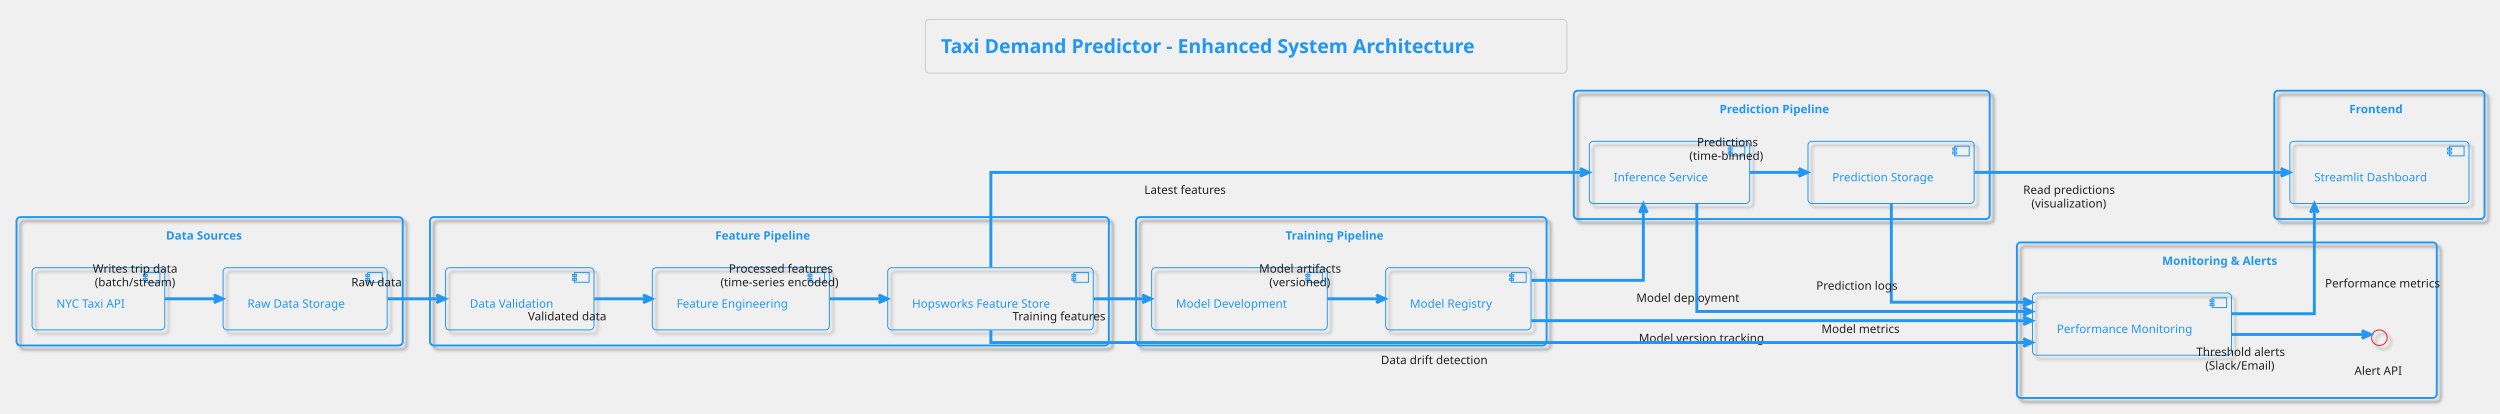
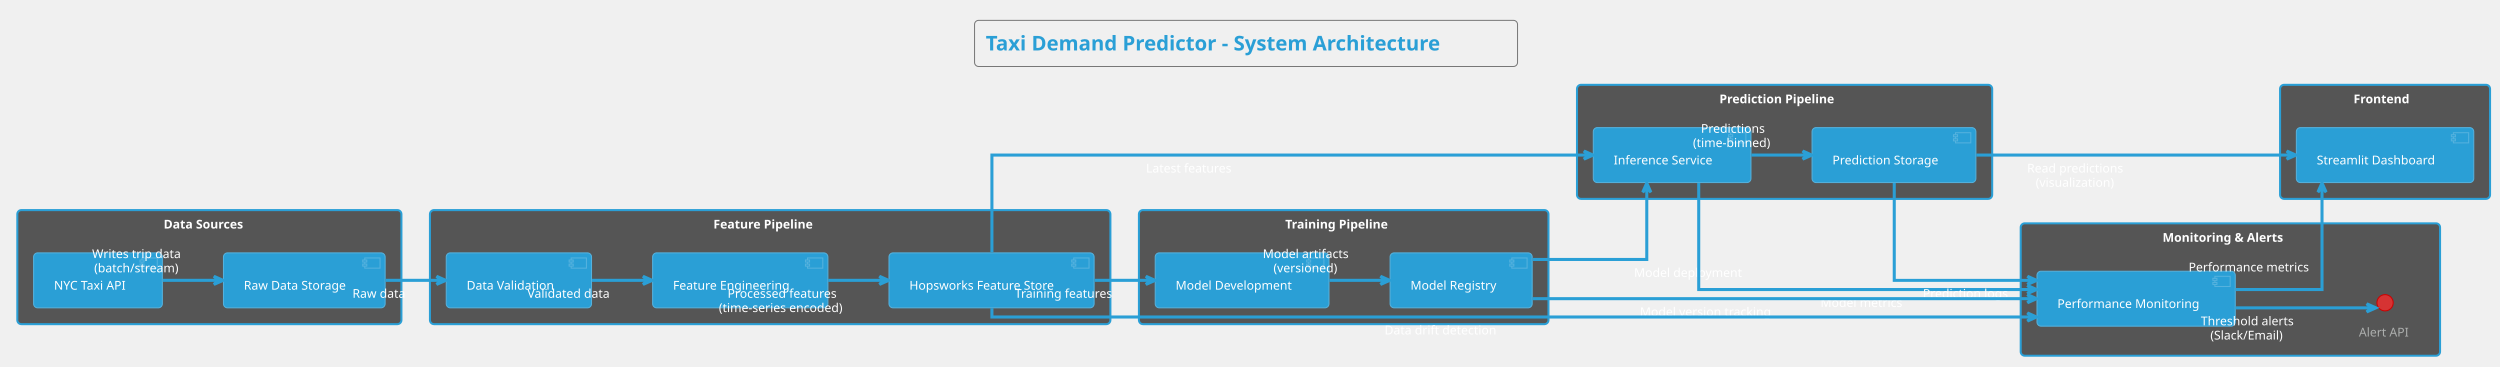
- <svg xmlns="http://www.w3.org/2000/svg" contentStyleType="text/css" data-diagram-type="DESCRIPTION" height="443.75px" preserveAspectRatio="none" style="width:2678px;height:443px;background:#FFFFFF;" version="1.1" viewBox="0 0 2678 443" width="2678.125px" zoomAndPan="magnify">
-   <defs>
-     <filter height="300%" id="fmwe0v3nsfdq9" width="300%" x="-1" y="-1">
-       <feGaussianBlur result="blurOut" stdDeviation="2.083" />
-       <feColorMatrix in="blurOut" result="blurOut2" type="matrix" values="0 0 0 0 0 0 0 0 0 0 0 0 0 0 0 0 0 0 .4 0" />
-       <feOffset dx="4.167" dy="4.167" in="blurOut2" result="blurOut3" />
-       <feBlend in="SourceGraphic" in2="blurOut3" mode="normal" />
-     </filter>
-   </defs>
+ <svg xmlns="http://www.w3.org/2000/svg" contentStyleType="text/css" data-diagram-type="DESCRIPTION" height="375px" preserveAspectRatio="none" style="width:2557px;height:375px;background:#FFFFFF;" version="1.1" viewBox="0 0 2557 375" width="2557.292px" zoomAndPan="magnify">
+   <defs />
  <g>
-     <rect fill="#FFFFFF" fill-opacity="0" height="57.585" id="_title" rx="4.167" ry="4.167" style="stroke:#CCCCCC;stroke-width:1.042;" width="687.213" x="991.263" y="20.833" />
-     <text fill="#2196F3" font-family="Verdana" font-size="20.833" font-weight="bold" lengthAdjust="spacing" textLength="653.88" x="1007.93" y="56.838">Taxi Demand Predictor - Enhanced System Architecture</text>
+     <rect fill="#FFFFFF" fill-opacity="0" height="47.168" id="_title" rx="4.167" ry="4.167" style="stroke:#777777;stroke-width:1.042;" width="555.367" x="996.77" y="20.833" />
+     <text fill="#2A9FD6" font-family="Verdana" font-size="20.833" font-weight="bold" lengthAdjust="spacing" textLength="532.45" x="1008.228" y="51.63">Taxi Demand Predictor - System Architecture</text>
    <g id="cluster_Data Sources">
-       <rect fill="#FFFFFF" fill-opacity="0" filter="url(#fmwe0v3nsfdq9)" height="137.5" rx="4.167" ry="4.167" style="stroke:#2196F3;stroke-width:2.083;" width="413.708" x="17.708" y="232.585" />
-       <text fill="#2196F3" font-family="Verdana" font-size="12.5" font-weight="bold" lengthAdjust="spacing" textLength="93.555" x="177.785" y="256.687">Data Sources</text>
+       <rect fill="#555555" height="116.667" rx="4.167" ry="4.167" style="stroke:#2A9FD6;stroke-width:2.083;" width="392.875" x="17.708" y="214.876" />
+       <text fill="#FFFFFF" font-family="Verdana" font-size="12.5" font-weight="bold" lengthAdjust="spacing" textLength="93.555" x="167.369" y="233.771">Data Sources</text>
    </g>
    <g id="cluster_Feature Pipeline">
-       <rect fill="#FFFFFF" fill-opacity="0" filter="url(#fmwe0v3nsfdq9)" height="137.5" rx="4.167" ry="4.167" style="stroke:#2196F3;stroke-width:2.083;" width="727.219" x="460.583" y="232.585" />
-       <text fill="#2196F3" font-family="Verdana" font-size="12.5" font-weight="bold" lengthAdjust="spacing" textLength="116.138" x="766.124" y="256.687">Feature Pipeline</text>
+       <rect fill="#555555" height="116.667" rx="4.167" ry="4.167" style="stroke:#2A9FD6;stroke-width:2.083;" width="695.969" x="439.75" y="214.876" />
+       <text fill="#FFFFFF" font-family="Verdana" font-size="12.5" font-weight="bold" lengthAdjust="spacing" textLength="116.138" x="729.665" y="233.771">Feature Pipeline</text>
    </g>
    <g id="cluster_Training Pipeline">
-       <rect fill="#FFFFFF" fill-opacity="0" filter="url(#fmwe0v3nsfdq9)" height="137.5" rx="4.167" ry="4.167" style="stroke:#2196F3;stroke-width:2.083;" width="439.729" x="1216.969" y="232.585" />
-       <text fill="#2196F3" font-family="Verdana" font-size="12.5" font-weight="bold" lengthAdjust="spacing" textLength="119.611" x="1377.028" y="256.687">Training Pipeline</text>
+       <rect fill="#555555" height="116.667" rx="4.167" ry="4.167" style="stroke:#2A9FD6;stroke-width:2.083;" width="418.896" x="1164.885" y="214.876" />
+       <text fill="#FFFFFF" font-family="Verdana" font-size="12.5" font-weight="bold" lengthAdjust="spacing" textLength="119.611" x="1314.528" y="233.771">Training Pipeline</text>
    </g>
    <g id="cluster_Prediction Pipeline">
-       <rect fill="#FFFFFF" fill-opacity="0" filter="url(#fmwe0v3nsfdq9)" height="137.5" rx="4.167" ry="4.167" style="stroke:#2196F3;stroke-width:2.083;" width="445.49" x="1685.865" y="97.168" />
-       <text fill="#2196F3" font-family="Verdana" font-size="12.5" font-weight="bold" lengthAdjust="spacing" textLength="133.362" x="1841.928" y="121.271">Prediction Pipeline</text>
+       <rect fill="#555555" height="116.667" rx="4.167" ry="4.167" style="stroke:#2A9FD6;stroke-width:2.083;" width="424.656" x="1612.948" y="86.751" />
+       <text fill="#FFFFFF" font-family="Verdana" font-size="12.5" font-weight="bold" lengthAdjust="spacing" textLength="133.362" x="1758.595" y="105.646">Prediction Pipeline</text>
    </g>
    <g id="cluster_Monitoring &amp; Alerts">
-       <rect fill="#FFFFFF" fill-opacity="0" filter="url(#fmwe0v3nsfdq9)" height="166.667" rx="4.167" ry="4.167" style="stroke:#2196F3;stroke-width:2.083;" width="449.75" x="2160.521" y="259.668" />
-       <text fill="#2196F3" font-family="Verdana" font-size="12.5" font-weight="bold" lengthAdjust="spacing" textLength="138.69" x="2316.051" y="283.771">Monitoring &amp; Alerts</text>
+       <rect fill="#555555" height="135.417" rx="4.167" ry="4.167" style="stroke:#2A9FD6;stroke-width:2.083;" width="428.917" x="2066.771" y="228.418" />
+       <text fill="#FFFFFF" font-family="Verdana" font-size="12.5" font-weight="bold" lengthAdjust="spacing" textLength="138.69" x="2211.884" y="247.312">Monitoring &amp; Alerts</text>
    </g>
    <g id="cluster_Frontend">
-       <rect fill="#FFFFFF" fill-opacity="0" filter="url(#fmwe0v3nsfdq9)" height="137.5" rx="4.167" ry="4.167" style="stroke:#2196F3;stroke-width:2.083;" width="225.188" x="2436.219" y="97.168" />
-       <text fill="#2196F3" font-family="Verdana" font-size="12.5" font-weight="bold" lengthAdjust="spacing" textLength="64.49" x="2516.568" y="121.271">Frontend</text>
+       <rect fill="#555555" height="116.667" rx="4.167" ry="4.167" style="stroke:#2A9FD6;stroke-width:2.083;" width="214.771" x="2332.052" y="86.751" />
+       <text fill="#FFFFFF" font-family="Verdana" font-size="12.5" font-weight="bold" lengthAdjust="spacing" textLength="64.49" x="2407.193" y="105.646">Frontend</text>
    </g>
    <g id="elem_taxi_api">
-       <rect fill="#FFFFFF" fill-opacity="0" filter="url(#fmwe0v3nsfdq9)" height="66.634" rx="4.167" ry="4.167" style="stroke:#2196F3;stroke-width:1.042;" width="142.102" x="34.375" y="286.772" />
-       <rect fill="#FFFFFF" fill-opacity="0" height="10.417" style="stroke:#2196F3;stroke-width:1.042;" width="15.625" x="155.644" y="291.981" />
-       <rect fill="#FFFFFF" fill-opacity="0" height="2.083" style="stroke:#2196F3;stroke-width:1.042;" width="4.167" x="153.56" y="294.064" />
-       <rect fill="#FFFFFF" fill-opacity="0" height="2.083" style="stroke:#2196F3;stroke-width:1.042;" width="4.167" x="153.56" y="298.231" />
-       <text fill="#2196F3" font-family="Verdana" font-size="12.5" lengthAdjust="spacing" textLength="79.602" x="60.417" y="329.625">NYC Taxi API</text>
+       <rect fill="#2A9FD6" height="56.217" rx="4.167" ry="4.167" style="stroke:#55B2DE;stroke-width:1.042;" width="131.685" x="34.375" y="258.647" />
+       <rect fill="#2A9FD6" height="10.417" style="stroke:#55B2DE;stroke-width:1.042;" width="15.625" x="145.227" y="263.856" />
+       <rect fill="#2A9FD6" height="2.083" style="stroke:#55B2DE;stroke-width:1.042;" width="4.167" x="143.144" y="265.939" />
+       <rect fill="#2A9FD6" height="2.083" style="stroke:#55B2DE;stroke-width:1.042;" width="4.167" x="143.144" y="270.106" />
+       <text fill="#FFFFFF" font-family="Verdana" font-size="12.5" lengthAdjust="spacing" textLength="79.602" x="55.208" y="296.292">NYC Taxi API</text>
    </g>
    <g id="elem_raw_storage">
-       <rect fill="#FFFFFF" fill-opacity="0" filter="url(#fmwe0v3nsfdq9)" height="66.634" rx="4.167" ry="4.167" style="stroke:#2196F3;stroke-width:1.042;" width="175.769" x="238.979" y="286.772" />
-       <rect fill="#FFFFFF" fill-opacity="0" height="10.417" style="stroke:#2196F3;stroke-width:1.042;" width="15.625" x="393.915" y="291.981" />
-       <rect fill="#FFFFFF" fill-opacity="0" height="2.083" style="stroke:#2196F3;stroke-width:1.042;" width="4.167" x="391.832" y="294.064" />
-       <rect fill="#FFFFFF" fill-opacity="0" height="2.083" style="stroke:#2196F3;stroke-width:1.042;" width="4.167" x="391.832" y="298.231" />
-       <text fill="#2196F3" font-family="Verdana" font-size="12.5" lengthAdjust="spacing" textLength="113.269" x="265.021" y="329.625">Raw Data Storage</text>
+       <rect fill="#2A9FD6" height="56.217" rx="4.167" ry="4.167" style="stroke:#55B2DE;stroke-width:1.042;" width="165.352" x="228.562" y="258.647" />
+       <rect fill="#2A9FD6" height="10.417" style="stroke:#55B2DE;stroke-width:1.042;" width="15.625" x="373.082" y="263.856" />
+       <rect fill="#2A9FD6" height="2.083" style="stroke:#55B2DE;stroke-width:1.042;" width="4.167" x="370.998" y="265.939" />
+       <rect fill="#2A9FD6" height="2.083" style="stroke:#55B2DE;stroke-width:1.042;" width="4.167" x="370.998" y="270.106" />
+       <text fill="#FFFFFF" font-family="Verdana" font-size="12.5" lengthAdjust="spacing" textLength="113.269" x="249.396" y="296.292">Raw Data Storage</text>
    </g>
    <g id="elem_validation">
-       <rect fill="#FFFFFF" fill-opacity="0" filter="url(#fmwe0v3nsfdq9)" height="66.634" rx="4.167" ry="4.167" style="stroke:#2196F3;stroke-width:1.042;" width="159.015" x="477.25" y="286.772" />
-       <rect fill="#FFFFFF" fill-opacity="0" height="10.417" style="stroke:#2196F3;stroke-width:1.042;" width="15.625" x="615.432" y="291.981" />
-       <rect fill="#FFFFFF" fill-opacity="0" height="2.083" style="stroke:#2196F3;stroke-width:1.042;" width="4.167" x="613.348" y="294.064" />
-       <rect fill="#FFFFFF" fill-opacity="0" height="2.083" style="stroke:#2196F3;stroke-width:1.042;" width="4.167" x="613.348" y="298.231" />
-       <text fill="#2196F3" font-family="Verdana" font-size="12.5" lengthAdjust="spacing" textLength="96.515" x="503.292" y="329.625">Data Validation</text>
+       <rect fill="#2A9FD6" height="56.217" rx="4.167" ry="4.167" style="stroke:#55B2DE;stroke-width:1.042;" width="148.598" x="456.417" y="258.647" />
+       <rect fill="#2A9FD6" height="10.417" style="stroke:#55B2DE;stroke-width:1.042;" width="15.625" x="584.182" y="263.856" />
+       <rect fill="#2A9FD6" height="2.083" style="stroke:#55B2DE;stroke-width:1.042;" width="4.167" x="582.098" y="265.939" />
+       <rect fill="#2A9FD6" height="2.083" style="stroke:#55B2DE;stroke-width:1.042;" width="4.167" x="582.098" y="270.106" />
+       <text fill="#FFFFFF" font-family="Verdana" font-size="12.5" lengthAdjust="spacing" textLength="96.515" x="477.25" y="296.292">Data Validation</text>
    </g>
    <g id="elem_feature_eng">
-       <rect fill="#FFFFFF" fill-opacity="0" filter="url(#fmwe0v3nsfdq9)" height="66.634" rx="4.167" ry="4.167" style="stroke:#2196F3;stroke-width:1.042;" width="189.667" x="698.76" y="286.772" />
-       <rect fill="#FFFFFF" fill-opacity="0" height="10.417" style="stroke:#2196F3;stroke-width:1.042;" width="15.625" x="867.594" y="291.981" />
-       <rect fill="#FFFFFF" fill-opacity="0" height="2.083" style="stroke:#2196F3;stroke-width:1.042;" width="4.167" x="865.51" y="294.064" />
-       <rect fill="#FFFFFF" fill-opacity="0" height="2.083" style="stroke:#2196F3;stroke-width:1.042;" width="4.167" x="865.51" y="298.231" />
-       <text fill="#2196F3" font-family="Verdana" font-size="12.5" lengthAdjust="spacing" textLength="127.167" x="724.802" y="329.625">Feature Engineering</text>
+       <rect fill="#2A9FD6" height="56.217" rx="4.167" ry="4.167" style="stroke:#55B2DE;stroke-width:1.042;" width="179.25" x="667.51" y="258.647" />
+       <rect fill="#2A9FD6" height="10.417" style="stroke:#55B2DE;stroke-width:1.042;" width="15.625" x="825.927" y="263.856" />
+       <rect fill="#2A9FD6" height="2.083" style="stroke:#55B2DE;stroke-width:1.042;" width="4.167" x="823.844" y="265.939" />
+       <rect fill="#2A9FD6" height="2.083" style="stroke:#55B2DE;stroke-width:1.042;" width="4.167" x="823.844" y="270.106" />
+       <text fill="#FFFFFF" font-family="Verdana" font-size="12.5" lengthAdjust="spacing" textLength="127.167" x="688.344" y="296.292">Feature Engineering</text>
    </g>
    <g id="elem_feature_store">
-       <rect fill="#FFFFFF" fill-opacity="0" filter="url(#fmwe0v3nsfdq9)" height="66.634" rx="4.167" ry="4.167" style="stroke:#2196F3;stroke-width:1.042;" width="220.209" x="950.927" y="286.772" />
-       <rect fill="#FFFFFF" fill-opacity="0" height="10.417" style="stroke:#2196F3;stroke-width:1.042;" width="15.625" x="1150.303" y="291.981" />
-       <rect fill="#FFFFFF" fill-opacity="0" height="2.083" style="stroke:#2196F3;stroke-width:1.042;" width="4.167" x="1148.219" y="294.064" />
-       <rect fill="#FFFFFF" fill-opacity="0" height="2.083" style="stroke:#2196F3;stroke-width:1.042;" width="4.167" x="1148.219" y="298.231" />
-       <text fill="#2196F3" font-family="Verdana" font-size="12.5" lengthAdjust="spacing" textLength="157.709" x="976.969" y="329.625">Hopsworks Feature Store</text>
+       <rect fill="#2A9FD6" height="56.217" rx="4.167" ry="4.167" style="stroke:#55B2DE;stroke-width:1.042;" width="209.792" x="909.26" y="258.647" />
+       <rect fill="#2A9FD6" height="10.417" style="stroke:#55B2DE;stroke-width:1.042;" width="15.625" x="1098.219" y="263.856" />
+       <rect fill="#2A9FD6" height="2.083" style="stroke:#55B2DE;stroke-width:1.042;" width="4.167" x="1096.136" y="265.939" />
+       <rect fill="#2A9FD6" height="2.083" style="stroke:#55B2DE;stroke-width:1.042;" width="4.167" x="1096.136" y="270.106" />
+       <text fill="#FFFFFF" font-family="Verdana" font-size="12.5" lengthAdjust="spacing" textLength="157.709" x="930.094" y="296.292">Hopsworks Feature Store</text>
    </g>
    <g id="elem_model_dev">
-       <rect fill="#FFFFFF" fill-opacity="0" filter="url(#fmwe0v3nsfdq9)" height="66.634" rx="4.167" ry="4.167" style="stroke:#2196F3;stroke-width:1.042;" width="188.153" x="1233.635" y="286.772" />
-       <rect fill="#FFFFFF" fill-opacity="0" height="10.417" style="stroke:#2196F3;stroke-width:1.042;" width="15.625" x="1400.955" y="291.981" />
-       <rect fill="#FFFFFF" fill-opacity="0" height="2.083" style="stroke:#2196F3;stroke-width:1.042;" width="4.167" x="1398.872" y="294.064" />
-       <rect fill="#FFFFFF" fill-opacity="0" height="2.083" style="stroke:#2196F3;stroke-width:1.042;" width="4.167" x="1398.872" y="298.231" />
-       <text fill="#2196F3" font-family="Verdana" font-size="12.5" lengthAdjust="spacing" textLength="125.653" x="1259.677" y="329.625">Model Development</text>
+       <rect fill="#2A9FD6" height="56.217" rx="4.167" ry="4.167" style="stroke:#55B2DE;stroke-width:1.042;" width="177.736" x="1181.552" y="258.647" />
+       <rect fill="#2A9FD6" height="10.417" style="stroke:#55B2DE;stroke-width:1.042;" width="15.625" x="1338.455" y="263.856" />
+       <rect fill="#2A9FD6" height="2.083" style="stroke:#55B2DE;stroke-width:1.042;" width="4.167" x="1336.372" y="265.939" />
+       <rect fill="#2A9FD6" height="2.083" style="stroke:#55B2DE;stroke-width:1.042;" width="4.167" x="1336.372" y="270.106" />
+       <text fill="#FFFFFF" font-family="Verdana" font-size="12.5" lengthAdjust="spacing" textLength="125.653" x="1202.385" y="296.292">Model Development</text>
    </g>
    <g id="elem_model_registry">
-       <rect fill="#FFFFFF" fill-opacity="0" filter="url(#fmwe0v3nsfdq9)" height="66.634" rx="4.167" ry="4.167" style="stroke:#2196F3;stroke-width:1.042;" width="155.737" x="1484.292" y="286.772" />
-       <rect fill="#FFFFFF" fill-opacity="0" height="10.417" style="stroke:#2196F3;stroke-width:1.042;" width="15.625" x="1619.196" y="291.981" />
-       <rect fill="#FFFFFF" fill-opacity="0" height="2.083" style="stroke:#2196F3;stroke-width:1.042;" width="4.167" x="1617.112" y="294.064" />
-       <rect fill="#FFFFFF" fill-opacity="0" height="2.083" style="stroke:#2196F3;stroke-width:1.042;" width="4.167" x="1617.112" y="298.231" />
-       <text fill="#2196F3" font-family="Verdana" font-size="12.5" lengthAdjust="spacing" textLength="93.237" x="1510.333" y="329.625">Model Registry</text>
+       <rect fill="#2A9FD6" height="56.217" rx="4.167" ry="4.167" style="stroke:#55B2DE;stroke-width:1.042;" width="145.321" x="1421.792" y="258.647" />
+       <rect fill="#2A9FD6" height="10.417" style="stroke:#55B2DE;stroke-width:1.042;" width="15.625" x="1546.279" y="263.856" />
+       <rect fill="#2A9FD6" height="2.083" style="stroke:#55B2DE;stroke-width:1.042;" width="4.167" x="1544.196" y="265.939" />
+       <rect fill="#2A9FD6" height="2.083" style="stroke:#55B2DE;stroke-width:1.042;" width="4.167" x="1544.196" y="270.106" />
+       <text fill="#FFFFFF" font-family="Verdana" font-size="12.5" lengthAdjust="spacing" textLength="93.237" x="1442.625" y="296.292">Model Registry</text>
    </g>
    <g id="elem_inference">
-       <rect fill="#FFFFFF" fill-opacity="0" filter="url(#fmwe0v3nsfdq9)" height="66.634" rx="4.167" ry="4.167" style="stroke:#2196F3;stroke-width:1.042;" width="171.686" x="1702.531" y="151.356" />
-       <rect fill="#FFFFFF" fill-opacity="0" height="10.417" style="stroke:#2196F3;stroke-width:1.042;" width="15.625" x="1853.384" y="156.564" />
-       <rect fill="#FFFFFF" fill-opacity="0" height="2.083" style="stroke:#2196F3;stroke-width:1.042;" width="4.167" x="1851.3" y="158.647" />
-       <rect fill="#FFFFFF" fill-opacity="0" height="2.083" style="stroke:#2196F3;stroke-width:1.042;" width="4.167" x="1851.3" y="162.814" />
-       <text fill="#2196F3" font-family="Verdana" font-size="12.5" lengthAdjust="spacing" textLength="109.186" x="1728.573" y="194.208">Inference Service</text>
+       <rect fill="#2A9FD6" height="56.217" rx="4.167" ry="4.167" style="stroke:#55B2DE;stroke-width:1.042;" width="161.269" x="1629.615" y="130.522" />
+       <rect fill="#2A9FD6" height="10.417" style="stroke:#55B2DE;stroke-width:1.042;" width="15.625" x="1770.05" y="135.731" />
+       <rect fill="#2A9FD6" height="2.083" style="stroke:#55B2DE;stroke-width:1.042;" width="4.167" x="1767.967" y="137.814" />
+       <rect fill="#2A9FD6" height="2.083" style="stroke:#55B2DE;stroke-width:1.042;" width="4.167" x="1767.967" y="141.981" />
+       <text fill="#FFFFFF" font-family="Verdana" font-size="12.5" lengthAdjust="spacing" textLength="109.186" x="1650.448" y="168.167">Inference Service</text>
    </g>
    <g id="elem_pred_storage">
-       <rect fill="#FFFFFF" fill-opacity="0" filter="url(#fmwe0v3nsfdq9)" height="66.634" rx="4.167" ry="4.167" style="stroke:#2196F3;stroke-width:1.042;" width="177.972" x="1936.708" y="151.356" />
-       <rect fill="#FFFFFF" fill-opacity="0" height="10.417" style="stroke:#2196F3;stroke-width:1.042;" width="15.625" x="2093.847" y="156.564" />
-       <rect fill="#FFFFFF" fill-opacity="0" height="2.083" style="stroke:#2196F3;stroke-width:1.042;" width="4.167" x="2091.764" y="158.647" />
-       <rect fill="#FFFFFF" fill-opacity="0" height="2.083" style="stroke:#2196F3;stroke-width:1.042;" width="4.167" x="2091.764" y="162.814" />
-       <text fill="#2196F3" font-family="Verdana" font-size="12.5" lengthAdjust="spacing" textLength="115.472" x="1962.75" y="194.208">Prediction Storage</text>
+       <rect fill="#2A9FD6" height="56.217" rx="4.167" ry="4.167" style="stroke:#55B2DE;stroke-width:1.042;" width="167.556" x="1853.375" y="130.522" />
+       <rect fill="#2A9FD6" height="10.417" style="stroke:#55B2DE;stroke-width:1.042;" width="15.625" x="2000.097" y="135.731" />
+       <rect fill="#2A9FD6" height="2.083" style="stroke:#55B2DE;stroke-width:1.042;" width="4.167" x="1998.014" y="137.814" />
+       <rect fill="#2A9FD6" height="2.083" style="stroke:#55B2DE;stroke-width:1.042;" width="4.167" x="1998.014" y="141.981" />
+       <text fill="#FFFFFF" font-family="Verdana" font-size="12.5" lengthAdjust="spacing" textLength="115.472" x="1874.208" y="168.167">Prediction Storage</text>
    </g>
    <g id="elem_monitoring">
-       <rect fill="#FFFFFF" fill-opacity="0" filter="url(#fmwe0v3nsfdq9)" height="66.634" rx="4.167" ry="4.167" style="stroke:#2196F3;stroke-width:1.042;" width="213.196" x="2177.188" y="313.856" />
-       <rect fill="#FFFFFF" fill-opacity="0" height="10.417" style="stroke:#2196F3;stroke-width:1.042;" width="15.625" x="2369.55" y="319.064" />
-       <rect fill="#FFFFFF" fill-opacity="0" height="2.083" style="stroke:#2196F3;stroke-width:1.042;" width="4.167" x="2367.467" y="321.147" />
-       <rect fill="#FFFFFF" fill-opacity="0" height="2.083" style="stroke:#2196F3;stroke-width:1.042;" width="4.167" x="2367.467" y="325.314" />
-       <text fill="#2196F3" font-family="Verdana" font-size="12.5" lengthAdjust="spacing" textLength="150.696" x="2203.229" y="356.708">Performance Monitoring</text>
+       <rect fill="#2A9FD6" height="56.217" rx="4.167" ry="4.167" style="stroke:#55B2DE;stroke-width:1.042;" width="202.779" x="2083.438" y="277.397" />
+       <rect fill="#2A9FD6" height="10.417" style="stroke:#55B2DE;stroke-width:1.042;" width="15.625" x="2265.383" y="282.606" />
+       <rect fill="#2A9FD6" height="2.083" style="stroke:#55B2DE;stroke-width:1.042;" width="4.167" x="2263.3" y="284.689" />
+       <rect fill="#2A9FD6" height="2.083" style="stroke:#55B2DE;stroke-width:1.042;" width="4.167" x="2263.3" y="288.856" />
+       <text fill="#FFFFFF" font-family="Verdana" font-size="12.5" lengthAdjust="spacing" textLength="150.696" x="2104.271" y="315.042">Performance Monitoring</text>
    </g>
    <g id="elem_alert_api">
-       <ellipse cx="2548.812" cy="361.751" fill="#FFFFFF" fill-opacity="0" filter="url(#fmwe0v3nsfdq9)" rx="8.333" ry="8.333" style="stroke:#E51C23;stroke-width:1.042;" />
-       <text fill="#222222" font-family="Verdana" font-size="12.5" lengthAdjust="spacing" textLength="53.503" x="2522.061" y="401.479">Alert API</text>
+       <ellipse cx="2439.438" cy="309.668" fill="#D63333" rx="8.333" ry="8.333" style="stroke:#CC0000;stroke-width:1.042;" />
+       <text fill="#ADAFAE" font-family="Verdana" font-size="12.5" lengthAdjust="spacing" textLength="53.503" x="2412.686" y="344.187">Alert API</text>
    </g>
    <g id="elem_dashboard">
-       <rect fill="#FFFFFF" fill-opacity="0" filter="url(#fmwe0v3nsfdq9)" height="66.634" rx="4.167" ry="4.167" style="stroke:#2196F3;stroke-width:1.042;" width="191.858" x="2452.885" y="151.356" />
-       <rect fill="#FFFFFF" fill-opacity="0" height="10.417" style="stroke:#2196F3;stroke-width:1.042;" width="15.625" x="2623.91" y="156.564" />
-       <rect fill="#FFFFFF" fill-opacity="0" height="2.083" style="stroke:#2196F3;stroke-width:1.042;" width="4.167" x="2621.827" y="158.647" />
-       <rect fill="#FFFFFF" fill-opacity="0" height="2.083" style="stroke:#2196F3;stroke-width:1.042;" width="4.167" x="2621.827" y="162.814" />
-       <text fill="#2196F3" font-family="Verdana" font-size="12.5" lengthAdjust="spacing" textLength="129.358" x="2478.927" y="194.208">Streamlit Dashboard</text>
+       <rect fill="#2A9FD6" height="56.217" rx="4.167" ry="4.167" style="stroke:#55B2DE;stroke-width:1.042;" width="181.441" x="2348.719" y="130.522" />
+       <rect fill="#2A9FD6" height="10.417" style="stroke:#55B2DE;stroke-width:1.042;" width="15.625" x="2509.327" y="135.731" />
+       <rect fill="#2A9FD6" height="2.083" style="stroke:#55B2DE;stroke-width:1.042;" width="4.167" x="2507.243" y="137.814" />
+       <rect fill="#2A9FD6" height="2.083" style="stroke:#55B2DE;stroke-width:1.042;" width="4.167" x="2507.243" y="141.981" />
+       <text fill="#FFFFFF" font-family="Verdana" font-size="12.5" lengthAdjust="spacing" textLength="129.358" x="2369.552" y="168.167">Streamlit Dashboard</text>
    </g>
    <g id="link_taxi_api_raw_storage">
-       <path d="M176.708,320.085 C196.427,320.085 211.823,320.085 232.385,320.085 " fill="#FFFFFF" fill-opacity="0" id="taxi_api-to-raw_storage" style="stroke:#2196F3;stroke-width:3.125;" />
-       <polygon fill="#2196F3" points="238.635,320.085,229.26,315.918,233.427,320.085,229.26,324.251,238.635,320.085" style="stroke:#2196F3;stroke-width:3.125;" />
-       <text fill="#222222" font-family="Verdana" font-size="12.5" lengthAdjust="spacing" textLength="97.626" x="99.344" y="292.104">Writes trip data</text>
-       <text fill="#222222" font-family="Verdana" font-size="12.5" lengthAdjust="spacing" textLength="93.335" x="101.489" y="306.655">(batch/stream)</text>
+       <path d="M166.406,286.751 C185.99,286.751 201.427,286.751 221.927,286.751 " fill="#FFFFFF" fill-opacity="0" id="taxi_api-to-raw_storage" style="stroke:#2A9FD6;stroke-width:3.125;" />
+       <polygon fill="#2A9FD6" points="228.177,286.751,218.802,282.585,222.969,286.751,218.802,290.918,228.177,286.751" style="stroke:#2A9FD6;stroke-width:3.125;" />
+       <text fill="#FFFFFF" font-family="Verdana" font-size="12.5" lengthAdjust="spacing" textLength="97.626" x="94.167" y="263.979">Writes trip data</text>
+       <text fill="#FFFFFF" font-family="Verdana" font-size="12.5" lengthAdjust="spacing" textLength="93.335" x="96.312" y="278.53">(batch/stream)</text>
    </g>
    <g id="link_raw_storage_validation">
-       <path d="M415.083,320.085 C435.469,320.085 450.792,320.085 470.792,320.085 " fill="#FFFFFF" fill-opacity="0" id="raw_storage-to-validation" style="stroke:#2196F3;stroke-width:3.125;" />
-       <polygon fill="#2196F3" points="477.042,320.085,467.667,315.918,471.833,320.085,467.667,324.251,477.042,320.085" style="stroke:#2196F3;stroke-width:3.125;" />
-       <text fill="#222222" font-family="Verdana" font-size="12.5" lengthAdjust="spacing" textLength="58.697" x="376.271" y="306.687">Raw data</text>
+       <path d="M394.208,286.751 C414.479,286.751 429.802,286.751 449.667,286.751 " fill="#FFFFFF" fill-opacity="0" id="raw_storage-to-validation" style="stroke:#2A9FD6;stroke-width:3.125;" />
+       <polygon fill="#2A9FD6" points="455.917,286.751,446.542,282.585,450.708,286.751,446.542,290.918,455.917,286.751" style="stroke:#2A9FD6;stroke-width:3.125;" />
+       <text fill="#FFFFFF" font-family="Verdana" font-size="12.5" lengthAdjust="spacing" textLength="58.697" x="360.479" y="304.604">Raw data</text>
    </g>
    <g id="link_validation_feature_eng">
-       <path d="M636.604,320.085 C656.479,320.085 671.729,320.085 692.26,320.085 " fill="#FFFFFF" fill-opacity="0" id="validation-to-feature_eng" style="stroke:#2196F3;stroke-width:3.125;" />
-       <polygon fill="#2196F3" points="698.51,320.085,689.135,315.918,693.302,320.085,689.135,324.251,698.51,320.085" style="stroke:#2196F3;stroke-width:3.125;" />
-       <text fill="#222222" font-family="Verdana" font-size="12.5" lengthAdjust="spacing" textLength="91.406" x="565.479" y="343.146">Validated data</text>
+       <path d="M605.479,286.751 C625.188,286.751 640.406,286.751 660.833,286.751 " fill="#FFFFFF" fill-opacity="0" id="validation-to-feature_eng" style="stroke:#2A9FD6;stroke-width:3.125;" />
+       <polygon fill="#2A9FD6" points="667.083,286.751,657.708,282.585,661.875,286.751,657.708,290.918,667.083,286.751" style="stroke:#2A9FD6;stroke-width:3.125;" />
+       <text fill="#FFFFFF" font-family="Verdana" font-size="12.5" lengthAdjust="spacing" textLength="91.406" x="539.406" y="304.604">Validated data</text>
    </g>
    <g id="link_feature_eng_feature_store">
-       <path d="M888.635,320.085 C908.75,320.085 923.896,320.085 944.531,320.085 " fill="#FFFFFF" fill-opacity="0" id="feature_eng-to-feature_store" style="stroke:#2196F3;stroke-width:3.125;" />
-       <polygon fill="#2196F3" points="950.781,320.085,941.406,315.918,945.573,320.085,941.406,324.251,950.781,320.085" style="stroke:#2196F3;stroke-width:3.125;" />
-       <text fill="#222222" font-family="Verdana" font-size="12.5" lengthAdjust="spacing" textLength="119.427" x="780.672" y="292.104">Processed features</text>
-       <text fill="#222222" font-family="Verdana" font-size="12.5" lengthAdjust="spacing" textLength="137.189" x="771.792" y="306.655">(time-series encoded)</text>
+       <path d="M847.031,286.751 C867.01,286.751 882.104,286.751 902.635,286.751 " fill="#FFFFFF" fill-opacity="0" id="feature_eng-to-feature_store" style="stroke:#2A9FD6;stroke-width:3.125;" />
+       <polygon fill="#2A9FD6" points="908.885,286.751,899.51,282.585,903.677,286.751,899.51,290.918,908.885,286.751" style="stroke:#2A9FD6;stroke-width:3.125;" />
+       <text fill="#FFFFFF" font-family="Verdana" font-size="12.5" lengthAdjust="spacing" textLength="119.427" x="744.131" y="304.604">Processed features</text>
+       <text fill="#FFFFFF" font-family="Verdana" font-size="12.5" lengthAdjust="spacing" textLength="137.189" x="735.25" y="319.155">(time-series encoded)</text>
    </g>
    <g id="link_feature_store_model_dev">
-       <path d="M1171.427,320.085 C1191.917,320.085 1206.906,320.085 1226.875,320.085 " fill="#FFFFFF" fill-opacity="0" id="feature_store-to-model_dev" style="stroke:#2196F3;stroke-width:3.125;" />
-       <polygon fill="#2196F3" points="1233.125,320.085,1223.75,315.918,1227.917,320.085,1223.75,324.251,1233.125,320.085" style="stroke:#2196F3;stroke-width:3.125;" />
-       <text fill="#222222" font-family="Verdana" font-size="12.5" lengthAdjust="spacing" textLength="107.05" x="1084.562" y="343.146">Training features</text>
+       <path d="M1119.5,286.751 C1140.073,286.751 1155.198,286.751 1175.177,286.751 " fill="#FFFFFF" fill-opacity="0" id="feature_store-to-model_dev" style="stroke:#2A9FD6;stroke-width:3.125;" />
+       <polygon fill="#2A9FD6" points="1181.427,286.751,1172.052,282.585,1176.219,286.751,1172.052,290.918,1181.427,286.751" style="stroke:#2A9FD6;stroke-width:3.125;" />
+       <text fill="#FFFFFF" font-family="Verdana" font-size="12.5" lengthAdjust="spacing" textLength="107.05" x="1037.958" y="304.604">Training features</text>
    </g>
    <g id="link_model_dev_model_registry">
-       <path d="M1422.062,320.085 C1442.542,320.085 1457.75,320.085 1477.542,320.085 " fill="#FFFFFF" fill-opacity="0" id="model_dev-to-model_registry" style="stroke:#2196F3;stroke-width:3.125;" />
-       <polygon fill="#2196F3" points="1483.792,320.085,1474.417,315.918,1478.583,320.085,1474.417,324.251,1483.792,320.085" style="stroke:#2196F3;stroke-width:3.125;" />
-       <text fill="#222222" font-family="Verdana" font-size="12.5" lengthAdjust="spacing" textLength="93.024" x="1348.76" y="292.104">Model artifacts</text>
-       <text fill="#222222" font-family="Verdana" font-size="12.5" lengthAdjust="spacing" textLength="71.161" x="1359.692" y="306.655">(versioned)</text>
+       <path d="M1359.604,286.751 C1380.104,286.751 1395.417,286.751 1415.146,286.751 " fill="#FFFFFF" fill-opacity="0" id="model_dev-to-model_registry" style="stroke:#2A9FD6;stroke-width:3.125;" />
+       <polygon fill="#2A9FD6" points="1421.396,286.751,1412.021,282.585,1416.188,286.751,1412.021,290.918,1421.396,286.751" style="stroke:#2A9FD6;stroke-width:3.125;" />
+       <text fill="#FFFFFF" font-family="Verdana" font-size="12.5" lengthAdjust="spacing" textLength="93.024" x="1291.542" y="263.979">Model artifacts</text>
+       <text fill="#FFFFFF" font-family="Verdana" font-size="12.5" lengthAdjust="spacing" textLength="71.161" x="1302.473" y="278.53">(versioned)</text>
    </g>
    <g id="link_model_registry_inference">
-       <path d="M1640.49,300.303 C1695.896,300.303 1760.365,300.303 1760.365,300.303 C1760.365,300.303 1760.365,258.803 1760.365,224.678 " fill="#FFFFFF" fill-opacity="0" id="model_registry-to-inference" style="stroke:#2196F3;stroke-width:3.125;" />
-       <polygon fill="#2196F3" points="1760.365,218.428,1756.198,227.803,1760.365,223.637,1764.531,227.803,1760.365,218.428" style="stroke:#2196F3;stroke-width:3.125;" />
-       <text fill="#222222" font-family="Verdana" font-size="12.5" lengthAdjust="spacing" textLength="116.272" x="1752.823" y="323.365">Model deployment</text>
+       <path d="M1567.583,265.408 C1621.073,265.408 1684.323,265.408 1684.323,265.408 C1684.323,265.408 1684.323,225.116 1684.323,193.491 " fill="#FFFFFF" fill-opacity="0" id="model_registry-to-inference" style="stroke:#2A9FD6;stroke-width:3.125;" />
+       <polygon fill="#2A9FD6" points="1684.323,187.241,1680.156,196.616,1684.323,192.449,1688.49,196.616,1684.323,187.241" style="stroke:#2A9FD6;stroke-width:3.125;" />
+       <text fill="#FFFFFF" font-family="Verdana" font-size="12.5" lengthAdjust="spacing" textLength="116.272" x="1671.292" y="283.26">Model deployment</text>
    </g>
    <g id="link_feature_store_inference">
-       <path d="M1061.406,286.262 C1061.406,246.158 1061.406,184.668 1061.406,184.668 C1061.406,184.668 1503.312,184.668 1695.875,184.668 " fill="#FFFFFF" fill-opacity="0" id="feature_store-to-inference" style="stroke:#2196F3;stroke-width:3.125;" />
-       <polygon fill="#2196F3" points="1702.125,184.668,1692.75,180.501,1696.917,184.668,1692.75,188.835,1702.125,184.668" style="stroke:#2196F3;stroke-width:3.125;" />
-       <text fill="#222222" font-family="Verdana" font-size="12.5" lengthAdjust="spacing" textLength="94.519" x="1225.76" y="207.729">Latest features</text>
+       <path d="M1014.531,258.314 C1014.531,220.574 1014.531,158.626 1014.531,158.626 C1014.531,158.626 1439.844,158.626 1623.167,158.626 " fill="#FFFFFF" fill-opacity="0" id="feature_store-to-inference" style="stroke:#2A9FD6;stroke-width:3.125;" />
+       <polygon fill="#2A9FD6" points="1629.417,158.626,1620.042,154.46,1624.208,158.626,1620.042,162.793,1629.417,158.626" style="stroke:#2A9FD6;stroke-width:3.125;" />
+       <text fill="#FFFFFF" font-family="Verdana" font-size="12.5" lengthAdjust="spacing" textLength="94.519" x="1172.125" y="176.479">Latest features</text>
    </g>
    <g id="link_inference_pred_storage">
-       <path d="M1874.719,184.668 C1894.74,184.668 1909.823,184.668 1929.969,184.668 " fill="#FFFFFF" fill-opacity="0" id="inference-to-pred_storage" style="stroke:#2196F3;stroke-width:3.125;" />
-       <polygon fill="#2196F3" points="1936.219,184.668,1926.844,180.501,1931.01,184.668,1926.844,188.835,1936.219,184.668" style="stroke:#2196F3;stroke-width:3.125;" />
-       <text fill="#222222" font-family="Verdana" font-size="12.5" lengthAdjust="spacing" textLength="69.104" x="1817.774" y="156.687">Predictions</text>
-       <text fill="#222222" font-family="Verdana" font-size="12.5" lengthAdjust="spacing" textLength="85.382" x="1809.635" y="171.238">(time-binned)</text>
+       <path d="M1791.208,158.626 C1811.312,158.626 1826.667,158.626 1846.917,158.626 " fill="#FFFFFF" fill-opacity="0" id="inference-to-pred_storage" style="stroke:#2A9FD6;stroke-width:3.125;" />
+       <polygon fill="#2A9FD6" points="1853.167,158.626,1843.792,154.46,1847.958,158.626,1843.792,162.793,1853.167,158.626" style="stroke:#2A9FD6;stroke-width:3.125;" />
+       <text fill="#FFFFFF" font-family="Verdana" font-size="12.5" lengthAdjust="spacing" textLength="69.104" x="1739.701" y="135.854">Predictions</text>
+       <text fill="#FFFFFF" font-family="Verdana" font-size="12.5" lengthAdjust="spacing" textLength="85.382" x="1731.562" y="150.405">(time-binned)</text>
    </g>
    <g id="link_inference_monitoring">
-       <path d="M1817.656,218.47 C1817.656,262.418 1817.656,333.626 1817.656,333.626 C1817.656,333.626 2032.979,333.626 2170.594,333.626 " fill="#FFFFFF" fill-opacity="0" id="inference-to-monitoring" style="stroke:#2196F3;stroke-width:3.125;" />
-       <polygon fill="#2196F3" points="2176.844,333.626,2167.469,329.46,2171.635,333.626,2167.469,337.793,2176.844,333.626" style="stroke:#2196F3;stroke-width:3.125;" />
-       <text fill="#222222" font-family="Verdana" font-size="12.5" lengthAdjust="spacing" textLength="88.269" x="1951.125" y="356.687">Model metrics</text>
+       <path d="M1737.448,187.116 C1737.448,227.387 1737.448,296.126 1737.448,296.126 C1737.448,296.126 1944.76,296.126 2076.781,296.126 " fill="#FFFFFF" fill-opacity="0" id="inference-to-monitoring" style="stroke:#2A9FD6;stroke-width:3.125;" />
+       <polygon fill="#2A9FD6" points="2083.031,296.126,2073.656,291.96,2077.823,296.126,2073.656,300.293,2083.031,296.126" style="stroke:#2A9FD6;stroke-width:3.125;" />
+       <text fill="#FFFFFF" font-family="Verdana" font-size="12.5" lengthAdjust="spacing" textLength="88.269" x="1861.979" y="313.979">Model metrics</text>
    </g>
    <g id="link_pred_storage_monitoring">
-       <path d="M2025.99,218.335 C2025.99,259.491 2025.99,323.741 2025.99,323.741 C2025.99,323.741 2099.615,323.741 2170.448,323.741 " fill="#FFFFFF" fill-opacity="0" id="pred_storage-to-monitoring" style="stroke:#2196F3;stroke-width:3.125;" />
-       <polygon fill="#2196F3" points="2176.698,323.741,2167.323,319.574,2171.49,323.741,2167.323,327.908,2176.698,323.741" style="stroke:#2196F3;stroke-width:3.125;" />
-       <text fill="#222222" font-family="Verdana" font-size="12.5" lengthAdjust="spacing" textLength="92.133" x="1945.51" y="310.344">Prediction logs</text>
+       <path d="M1937.448,187.064 C1937.448,224.814 1937.448,286.762 1937.448,286.762 C1937.448,286.762 2008.656,286.762 2076.885,286.762 " fill="#FFFFFF" fill-opacity="0" id="pred_storage-to-monitoring" style="stroke:#2A9FD6;stroke-width:3.125;" />
+       <polygon fill="#2A9FD6" points="2083.135,286.762,2073.76,282.595,2077.927,286.762,2073.76,290.928,2083.135,286.762" style="stroke:#2A9FD6;stroke-width:3.125;" />
+       <text fill="#FFFFFF" font-family="Verdana" font-size="12.5" lengthAdjust="spacing" textLength="92.133" x="1966.698" y="304.615">Prediction logs</text>
    </g>
    <g id="link_monitoring_alert_api">
-       <path d="M2390.812,358.272 C2449.719,358.272 2509.344,358.272 2533.26,358.272 " fill="#FFFFFF" fill-opacity="0" id="monitoring-to-alert_api" style="stroke:#2196F3;stroke-width:3.125;" />
-       <polygon fill="#2196F3" points="2539.51,358.272,2530.135,354.106,2534.302,358.272,2530.135,362.439,2539.51,358.272" style="stroke:#2196F3;stroke-width:3.125;" />
-       <text fill="#222222" font-family="Verdana" font-size="12.5" lengthAdjust="spacing" textLength="101.227" x="2352.667" y="381.333">Threshold alerts</text>
-       <text fill="#222222" font-family="Verdana" font-size="12.5" lengthAdjust="spacing" textLength="81.824" x="2362.368" y="395.884">(Slack/Email)</text>
+       <path d="M2286.552,314.866 C2343.062,314.866 2400.344,314.866 2423.823,314.866 " fill="#FFFFFF" fill-opacity="0" id="monitoring-to-alert_api" style="stroke:#2A9FD6;stroke-width:3.125;" />
+       <polygon fill="#2A9FD6" points="2430.073,314.866,2420.698,310.699,2424.865,314.866,2420.698,319.033,2430.073,314.866" style="stroke:#2A9FD6;stroke-width:3.125;" />
+       <text fill="#FFFFFF" font-family="Verdana" font-size="12.5" lengthAdjust="spacing" textLength="101.227" x="2251.021" y="332.719">Threshold alerts</text>
+       <text fill="#FFFFFF" font-family="Verdana" font-size="12.5" lengthAdjust="spacing" textLength="81.824" x="2260.722" y="347.269">(Slack/Email)</text>
    </g>
    <g id="link_pred_storage_dashboard">
-       <path d="M2115.031,184.668 C2208.99,184.668 2350.083,184.668 2446.51,184.668 " fill="#FFFFFF" fill-opacity="0" id="pred_storage-to-dashboard" style="stroke:#2196F3;stroke-width:3.125;" />
-       <polygon fill="#2196F3" points="2452.76,184.668,2443.385,180.501,2447.552,184.668,2443.385,188.835,2452.76,184.668" style="stroke:#2196F3;stroke-width:3.125;" />
-       <text fill="#222222" font-family="Verdana" font-size="12.5" lengthAdjust="spacing" textLength="105.444" x="2167.229" y="207.729">Read predictions</text>
-       <text fill="#222222" font-family="Verdana" font-size="12.5" lengthAdjust="spacing" textLength="87.83" x="2176.037" y="222.28">(visualization)</text>
+       <path d="M2021.229,158.626 C2111.708,158.626 2248.896,158.626 2342.031,158.626 " fill="#FFFFFF" fill-opacity="0" id="pred_storage-to-dashboard" style="stroke:#2A9FD6;stroke-width:3.125;" />
+       <polygon fill="#2A9FD6" points="2348.281,158.626,2338.906,154.46,2343.073,158.626,2338.906,162.793,2348.281,158.626" style="stroke:#2A9FD6;stroke-width:3.125;" />
+       <text fill="#FFFFFF" font-family="Verdana" font-size="12.5" lengthAdjust="spacing" textLength="105.444" x="2073.302" y="176.479">Read predictions</text>
+       <text fill="#FFFFFF" font-family="Verdana" font-size="12.5" lengthAdjust="spacing" textLength="87.83" x="2082.11" y="191.03">(visualization)</text>
    </g>
    <g id="link_monitoring_dashboard">
-       <path d="M2390.875,336.064 C2436.375,336.064 2479.115,336.064 2479.115,336.064 C2479.115,336.064 2479.115,269.116 2479.115,224.522 " fill="#FFFFFF" fill-opacity="0" id="monitoring-to-dashboard" style="stroke:#2196F3;stroke-width:3.125;" />
-       <polygon fill="#2196F3" points="2479.115,218.272,2474.948,227.647,2479.115,223.481,2483.281,227.647,2479.115,218.272" style="stroke:#2196F3;stroke-width:3.125;" />
-       <text fill="#222222" font-family="Verdana" font-size="12.5" lengthAdjust="spacing" textLength="130.615" x="2490.573" y="307.885">Performance metrics</text>
+       <path d="M2286.562,296.137 C2331.771,296.137 2374.948,296.137 2374.948,296.137 C2374.948,296.137 2374.948,233.647 2374.948,193.366 " fill="#FFFFFF" fill-opacity="0" id="monitoring-to-dashboard" style="stroke:#2A9FD6;stroke-width:3.125;" />
+       <polygon fill="#2A9FD6" points="2374.948,187.116,2370.781,196.491,2374.948,192.324,2379.115,196.491,2374.948,187.116" style="stroke:#2A9FD6;stroke-width:3.125;" />
+       <text fill="#FFFFFF" font-family="Verdana" font-size="12.5" lengthAdjust="spacing" textLength="130.615" x="2238.49" y="277.625">Performance metrics</text>
    </g>
    <g id="link_model_registry_monitoring">
-       <path d="M1640.417,343.512 C1770.219,343.512 2024,343.512 2170.615,343.512 " fill="#FFFFFF" fill-opacity="0" id="model_registry-to-monitoring" style="stroke:#2196F3;stroke-width:3.125;" />
-       <polygon fill="#2196F3" points="2176.865,343.512,2167.49,339.345,2171.656,343.512,2167.49,347.678,2176.865,343.512" style="stroke:#2196F3;stroke-width:3.125;" />
-       <text fill="#222222" font-family="Verdana" font-size="12.5" lengthAdjust="spacing" textLength="142.401" x="1755.51" y="366.573">Model version tracking</text>
+       <path d="M1567.354,305.491 C1691.01,305.491 1935.875,305.491 2076.792,305.491 " fill="#FFFFFF" fill-opacity="0" id="model_registry-to-monitoring" style="stroke:#2A9FD6;stroke-width:3.125;" />
+       <polygon fill="#2A9FD6" points="2083.042,305.491,2073.667,301.324,2077.833,305.491,2073.667,309.658,2083.042,305.491" style="stroke:#2A9FD6;stroke-width:3.125;" />
+       <text fill="#FFFFFF" font-family="Verdana" font-size="12.5" lengthAdjust="spacing" textLength="142.401" x="1677.281" y="323.344">Model version tracking</text>
    </g>
    <g id="link_feature_store_monitoring">
-       <path d="M1061.406,353.637 C1061.406,361.147 1061.406,366.939 1061.406,366.939 C1061.406,366.939 1872.823,366.939 2170.656,366.939 " fill="#FFFFFF" fill-opacity="0" id="feature_store-to-monitoring" style="stroke:#2196F3;stroke-width:3.125;" />
-       <polygon fill="#2196F3" points="2176.906,366.939,2167.531,362.772,2171.698,366.939,2167.531,371.106,2176.906,366.939" style="stroke:#2196F3;stroke-width:3.125;" />
-       <text fill="#222222" font-family="Verdana" font-size="12.5" lengthAdjust="spacing" textLength="122.675" x="1479.177" y="390">Data drift detection</text>
+       <path d="M1014.531,315.158 C1014.531,320.387 1014.531,324.231 1014.531,324.231 C1014.531,324.231 1792.042,324.231 2076.771,324.231 " fill="#FFFFFF" fill-opacity="0" id="feature_store-to-monitoring" style="stroke:#2A9FD6;stroke-width:3.125;" />
+       <polygon fill="#2A9FD6" points="2083.021,324.231,2073.646,320.064,2077.812,324.231,2073.646,328.397,2083.021,324.231" style="stroke:#2A9FD6;stroke-width:3.125;" />
+       <text fill="#FFFFFF" font-family="Verdana" font-size="12.5" lengthAdjust="spacing" textLength="122.675" x="1416.115" y="342.083">Data drift detection</text>
    </g>
  </g>
</svg>
